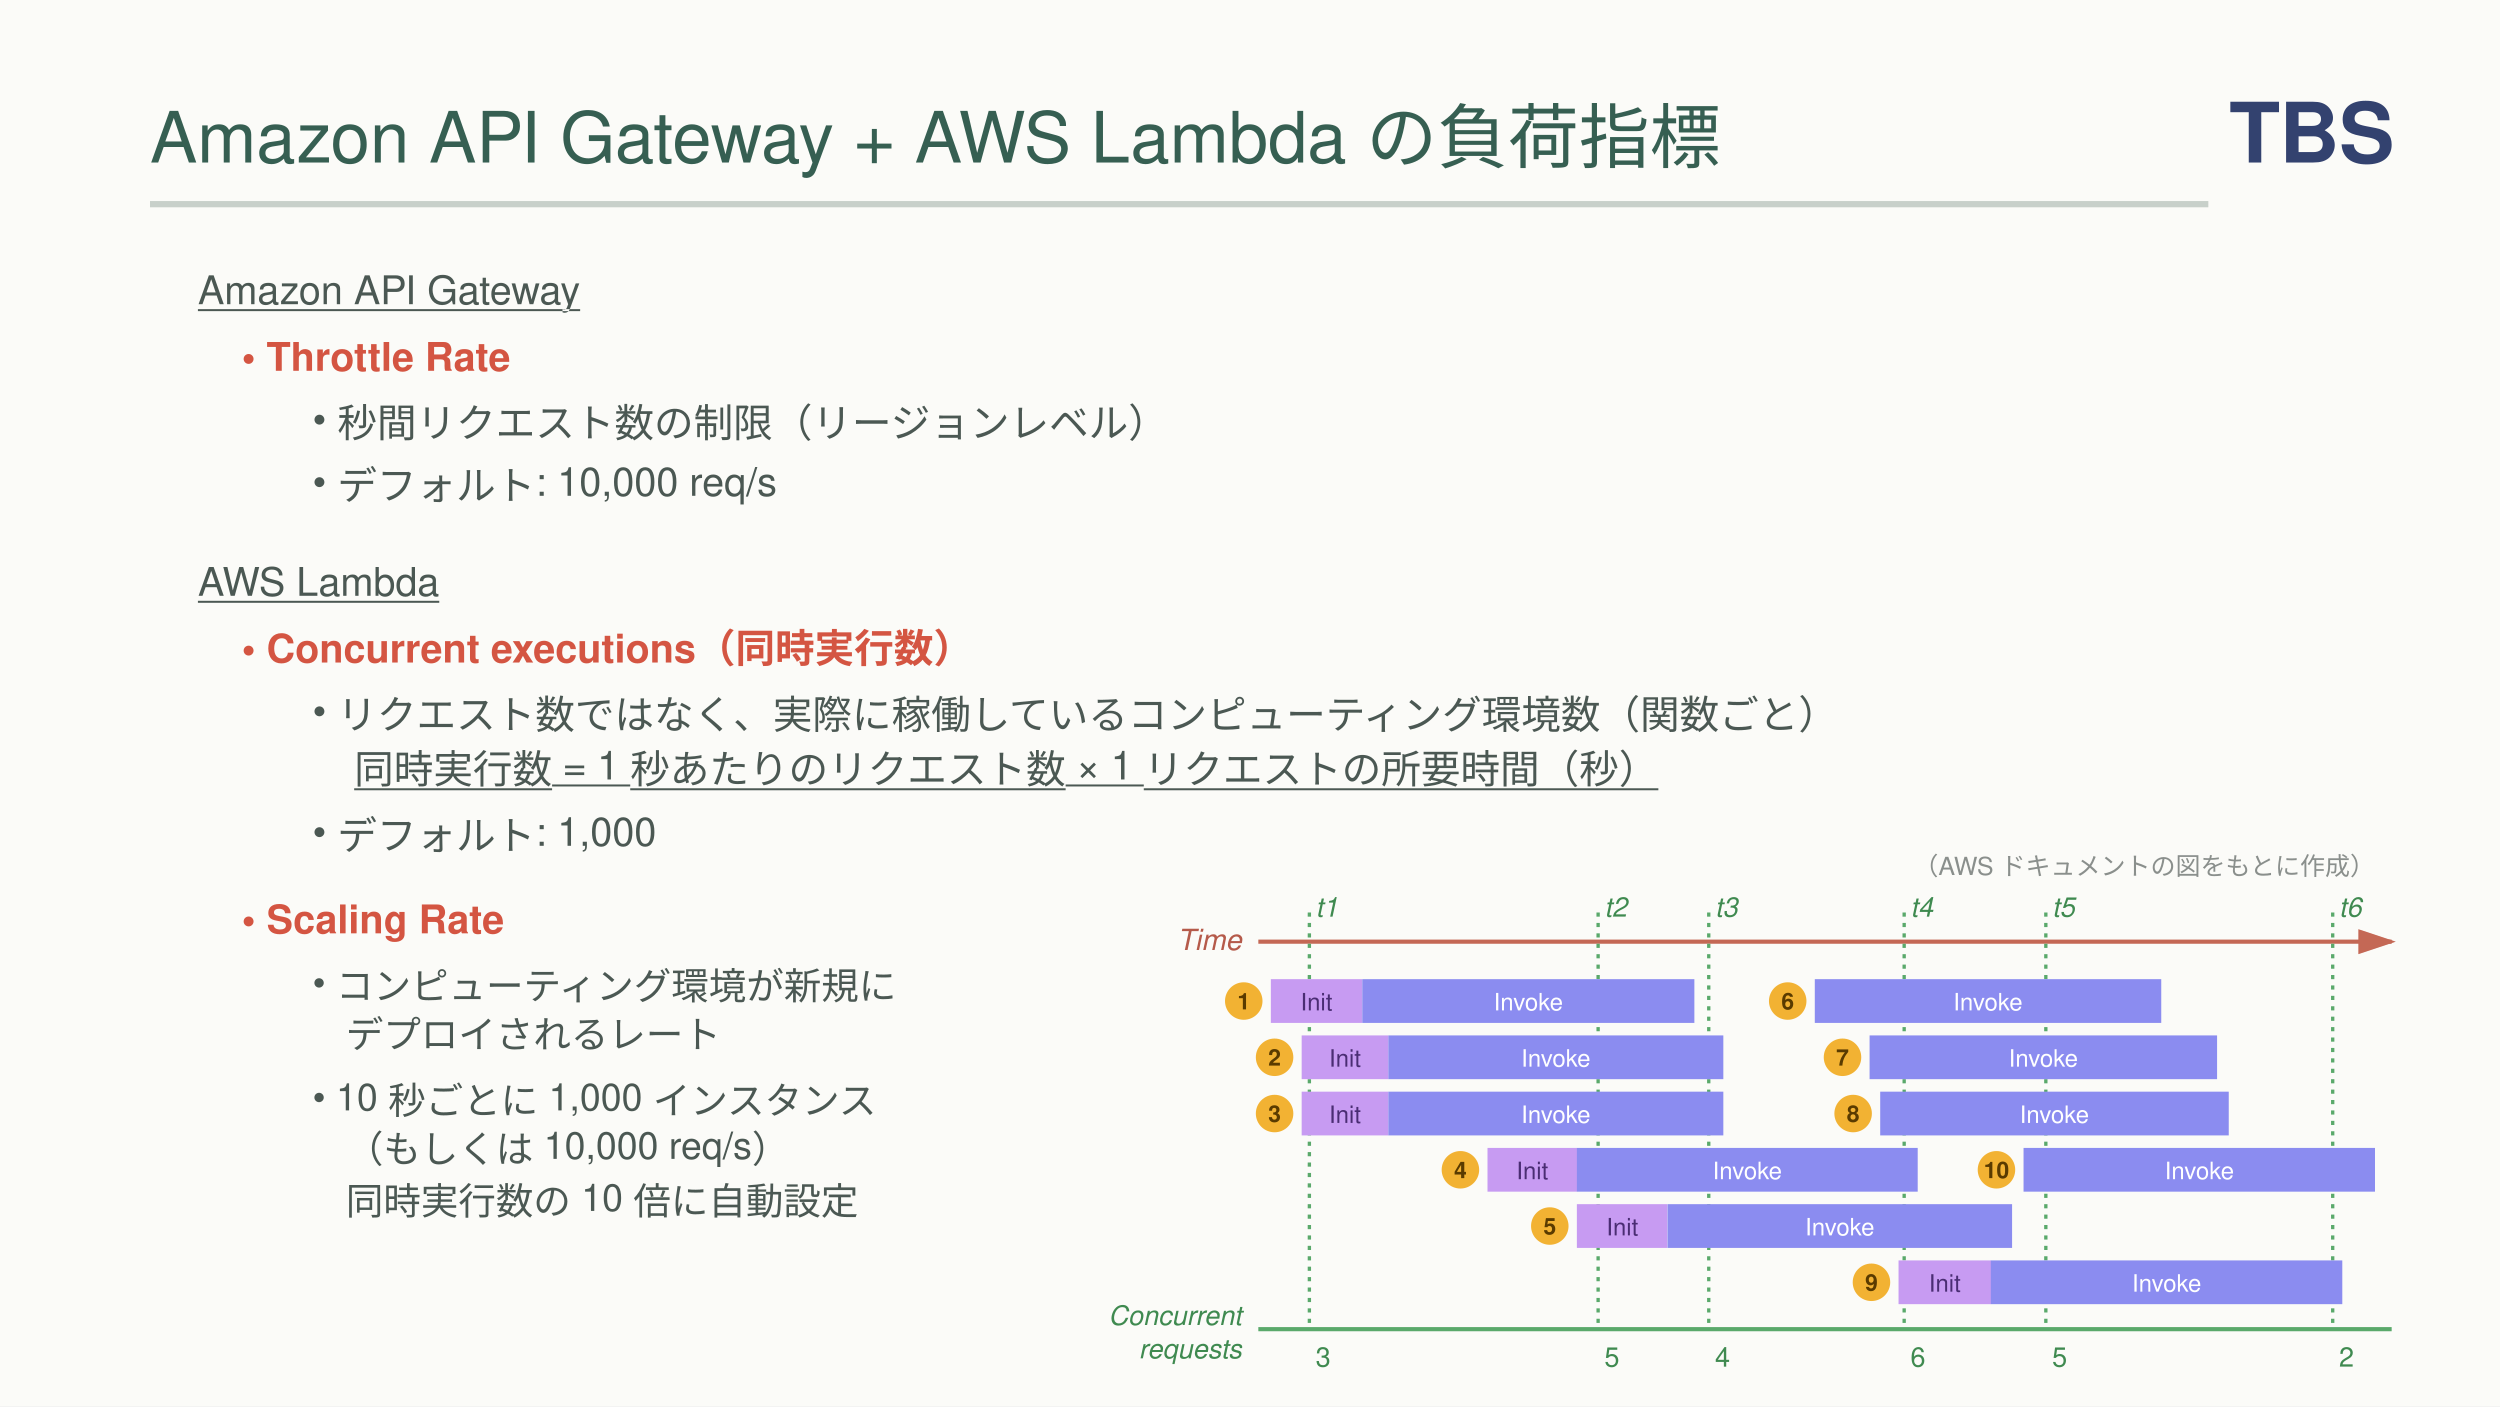
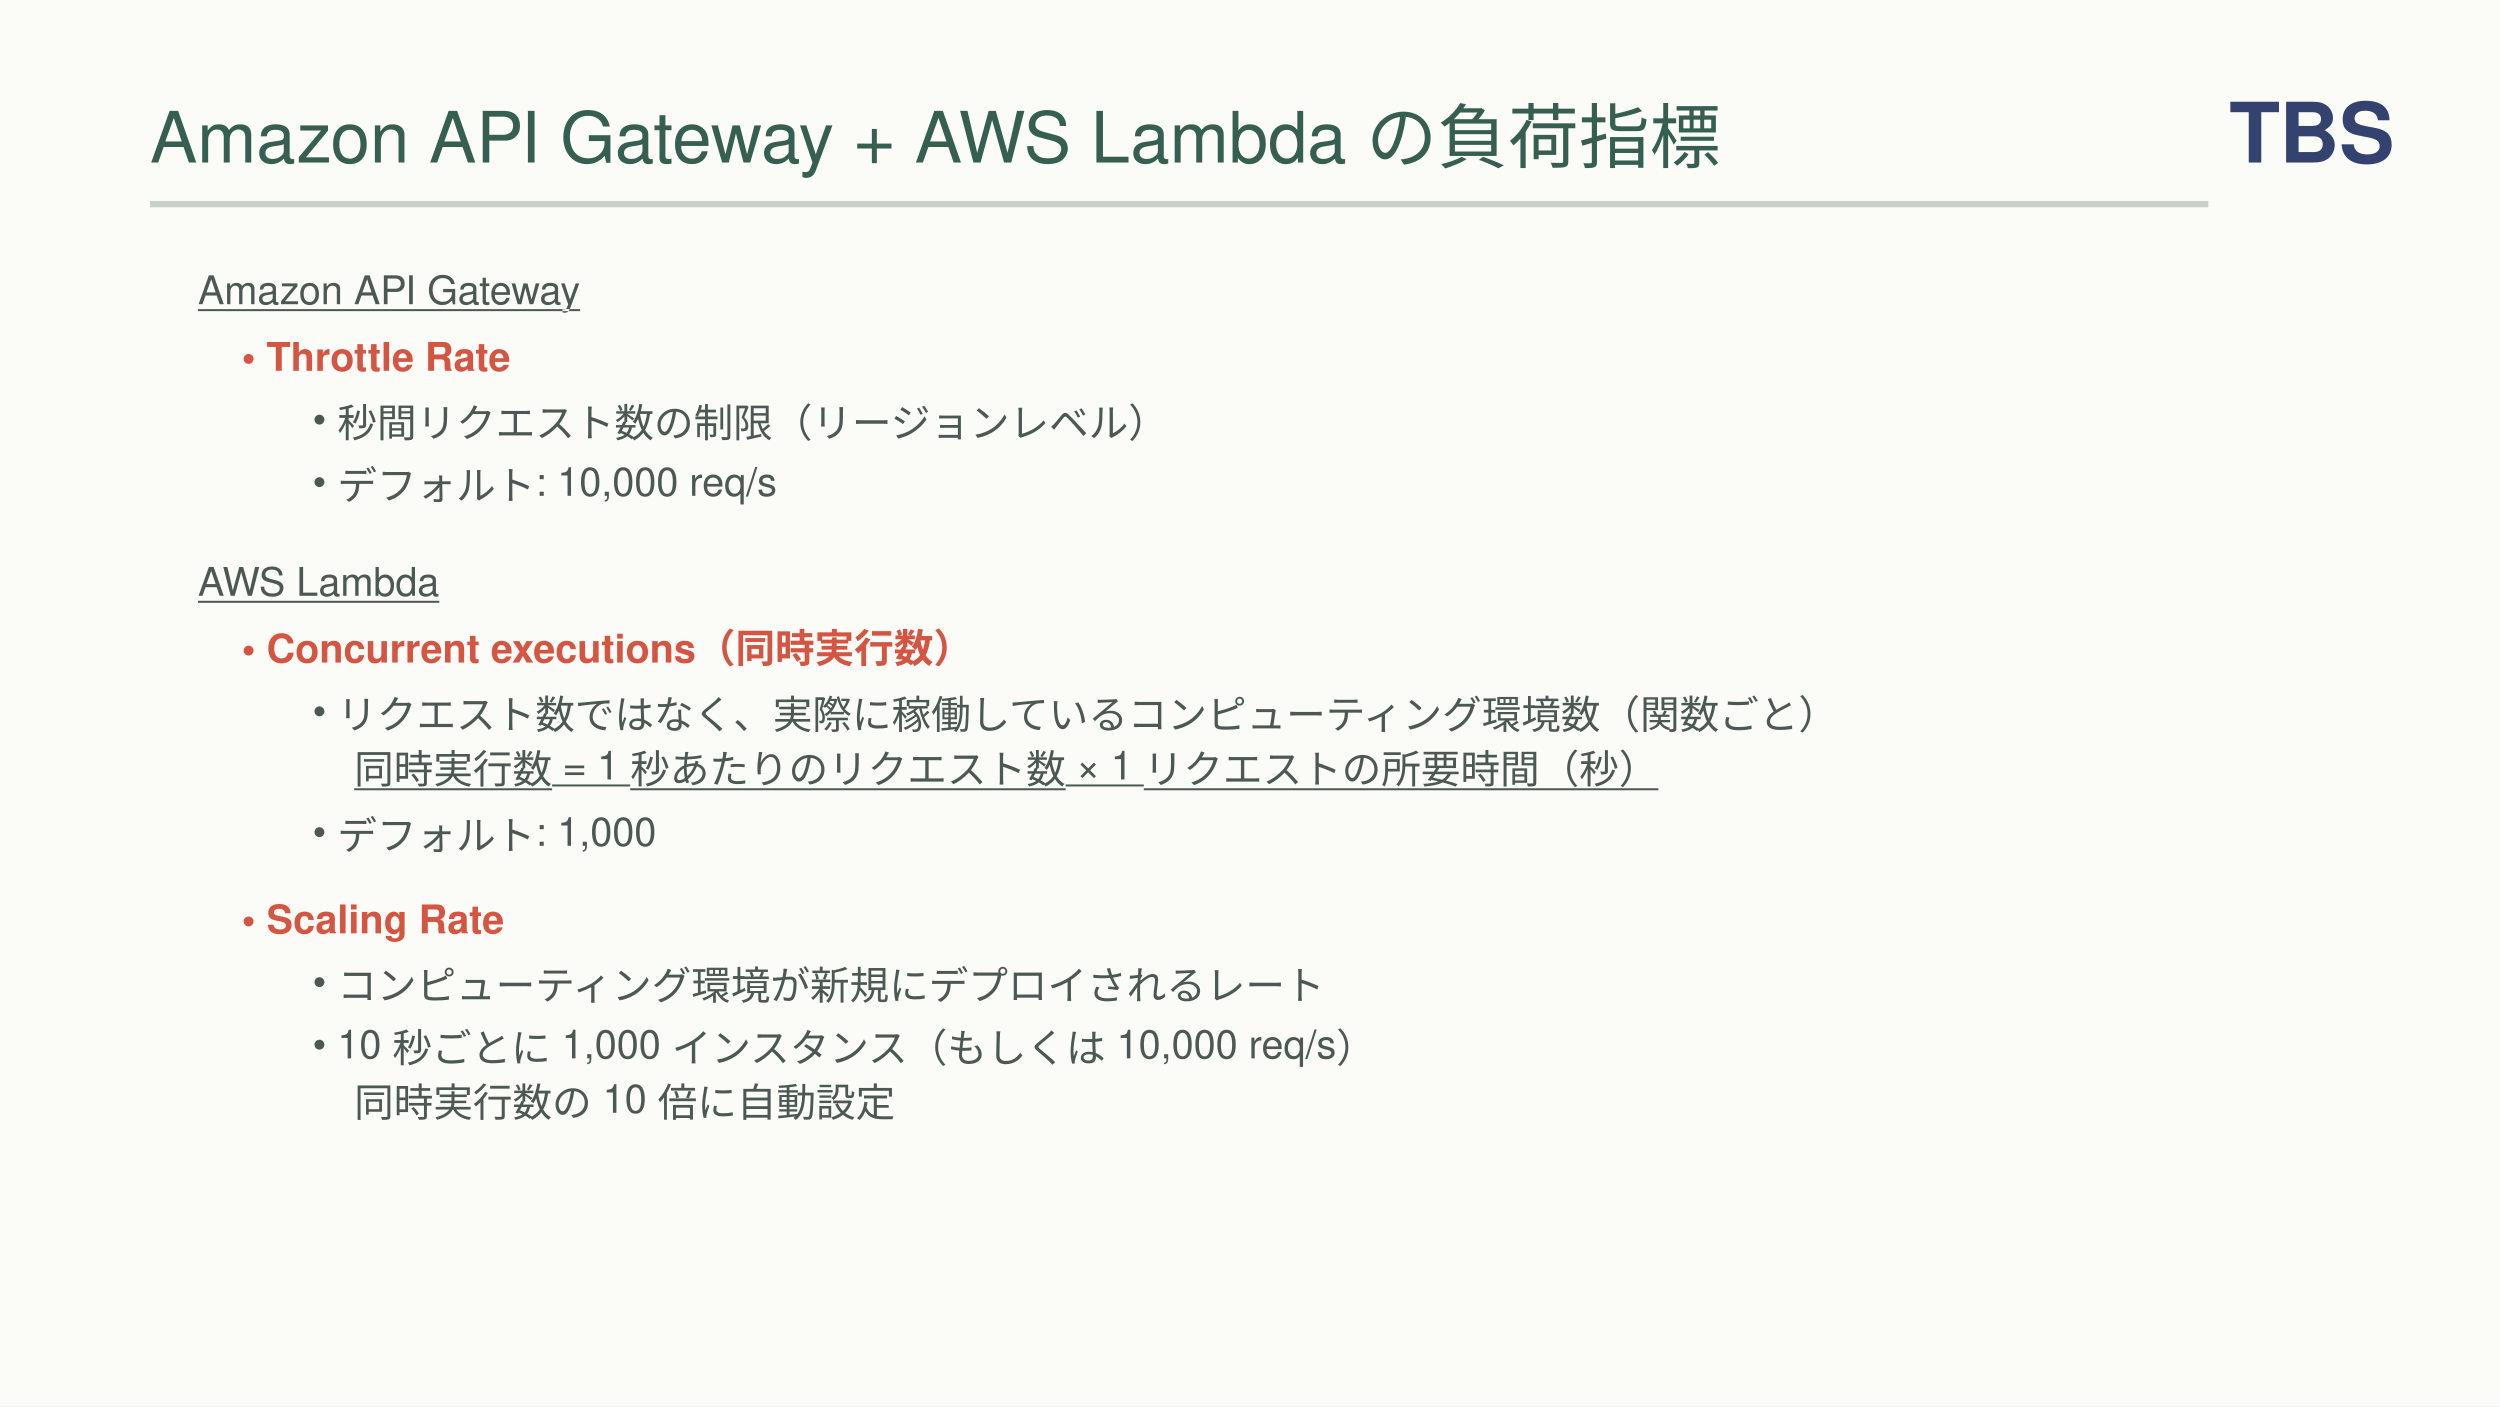
<svg xmlns="http://www.w3.org/2000/svg" width="1200" height="675" viewBox="0 0 1200 675" role="img" aria-labelledby="title desc">
  <rect width="1200" height="675" fill="#fbfbf8" />
  <text x="72" y="78" font-family="Avenir, Helvetica, Arial, sans-serif" font-size="34" fill="#365f52">Amazon API Gateway + AWS Lambda の負荷指標</text>
  <text x="1070" y="78" font-family="Avenir, Helvetica, Arial, sans-serif" font-size="40" font-weight="700" fill="#33426f">TBS</text>
  <line x1="72" y1="98" x2="1060" y2="98" stroke="#c8d0ca" stroke-width="3" />
  <g font-family="Avenir, Helvetica, Arial, sans-serif" font-size="19" fill="#4b5853">
    <text x="95" y="146" text-decoration="underline">Amazon API Gateway</text>
    <text x="116" y="178" fill="#d45542" font-weight="700">• Throttle Rate</text>
    <text x="150" y="208">• 秒間リクエスト数の制限（リージョンレベル）</text>
    <text x="150" y="238">• デフォルト: 10,000 req/s</text>
    <text x="95" y="286" text-decoration="underline">AWS Lambda</text>
    <text x="116" y="318" fill="#d45542" font-weight="700">• Concurrent executions（同時実行数）</text>
    <text x="150" y="348">• リクエスト数ではなく、実際に稼働しているコンピューティング環境数（関数ごと）</text>
    <text x="170" y="376" text-decoration="underline">同時実行数 = 1 秒あたりのリクエスト数 × 1 リクエストの所要時間（秒）</text>
    <text x="150" y="406">• デフォルト: 1,000</text>
    <text x="116" y="448" fill="#d45542" font-weight="700">• Scaling Rate</text>
-     <text x="150" y="478" font-size="18">• コンピューティング環境が新規に</text>
-     <text x="166" y="503" font-size="18">デプロイされるレート</text>
-     <text x="150" y="533" font-size="18">• 10 秒ごとに 1,000 インスタンス</text>
-     <text x="166" y="558" font-size="18">（もしくは 10,000 req/s）</text>
-     <text x="166" y="583" font-size="18">同時実行数の 10 倍に自動設定</text>
-   </g>
-   <text x="1140" y="420" font-family="Avenir, Helvetica, Arial, sans-serif" font-size="12" fill="#8a8f8c" text-anchor="end">（AWS ドキュメントの図をもとに作成）</text>
-   <g font-family="Avenir, Helvetica, Arial, sans-serif">
-     <text x="596" y="456" font-size="14" font-style="italic" fill="#b55a4a" text-anchor="end">Time</text>
-     <line x1="604" y1="452" x2="1148" y2="452" stroke="#c46855" stroke-width="2" marker-end="url(#arrow)" />
-     <line x1="628.5" y1="438" x2="628.5" y2="638" stroke="#5aa96b" stroke-width="1.6" stroke-dasharray="2,3" />
-     <text x="631.5" y="440" font-size="13" font-style="italic" fill="#3f8a50">t1</text>
-     <text x="631.5" y="656" font-size="13" fill="#3f8a50">3</text>
-     <line x1="767.1" y1="438" x2="767.1" y2="638" stroke="#5aa96b" stroke-width="1.6" stroke-dasharray="2,3" />
-     <text x="770.1" y="440" font-size="13" font-style="italic" fill="#3f8a50">t2</text>
-     <text x="770.1" y="656" font-size="13" fill="#3f8a50">5</text>
-     <line x1="820.2" y1="438" x2="820.2" y2="638" stroke="#5aa96b" stroke-width="1.6" stroke-dasharray="2,3" />
-     <text x="823.2" y="440" font-size="13" font-style="italic" fill="#3f8a50">t3</text>
-     <text x="823.2" y="656" font-size="13" fill="#3f8a50">4</text>
-     <line x1="914.0" y1="438" x2="914.0" y2="638" stroke="#5aa96b" stroke-width="1.6" stroke-dasharray="2,3" />
-     <text x="917.0" y="440" font-size="13" font-style="italic" fill="#3f8a50">t4</text>
-     <text x="917.0" y="656" font-size="13" fill="#3f8a50">6</text>
-     <line x1="982.0" y1="438" x2="982.0" y2="638" stroke="#5aa96b" stroke-width="1.6" stroke-dasharray="2,3" />
-     <text x="985.0" y="440" font-size="13" font-style="italic" fill="#3f8a50">t5</text>
-     <text x="985.0" y="656" font-size="13" fill="#3f8a50">5</text>
-     <line x1="1119.7" y1="438" x2="1119.7" y2="638" stroke="#5aa96b" stroke-width="1.6" stroke-dasharray="2,3" />
-     <text x="1122.7" y="440" font-size="13" font-style="italic" fill="#3f8a50">t6</text>
-     <text x="1122.7" y="656" font-size="13" fill="#3f8a50">2</text>
-     <rect x="610.0" y="470" width="43.9" height="21" fill="#c79bf2" />
-     <text x="631.9" y="485" font-size="11.5" fill="#4a2d73" text-anchor="middle">Init</text>
-     <rect x="653.9" y="470" width="159.4" height="21" fill="#8b8cf0" />
-     <text x="733.6" y="485" font-size="11.5" fill="#ffffff" text-anchor="middle">Invoke</text>
-     <circle cx="597.0" cy="480.5" r="9" fill="#f2b233" />
-     <text x="597.0" y="484.5" font-size="11" font-weight="700" fill="#5a3b00" text-anchor="middle">1</text>
-     <rect x="624.8" y="497" width="41.6" height="21" fill="#c79bf2" />
-     <text x="645.6" y="512" font-size="11.5" fill="#4a2d73" text-anchor="middle">Init</text>
-     <rect x="666.4" y="497" width="160.8" height="21" fill="#8b8cf0" />
-     <text x="746.8" y="512" font-size="11.5" fill="#ffffff" text-anchor="middle">Invoke</text>
-     <circle cx="611.8" cy="507.5" r="9" fill="#f2b233" />
-     <text x="611.8" y="511.5" font-size="11" font-weight="700" fill="#5a3b00" text-anchor="middle">2</text>
-     <rect x="624.8" y="524" width="41.6" height="21" fill="#c79bf2" />
-     <text x="645.6" y="539" font-size="11.5" fill="#4a2d73" text-anchor="middle">Init</text>
-     <rect x="666.4" y="524" width="160.8" height="21" fill="#8b8cf0" />
-     <text x="746.8" y="539" font-size="11.5" fill="#ffffff" text-anchor="middle">Invoke</text>
-     <circle cx="611.8" cy="534.5" r="9" fill="#f2b233" />
-     <text x="611.8" y="538.5" font-size="11" font-weight="700" fill="#5a3b00" text-anchor="middle">3</text>
-     <rect x="714.0" y="551" width="43.0" height="21" fill="#c79bf2" />
-     <text x="735.5" y="566" font-size="11.5" fill="#4a2d73" text-anchor="middle">Init</text>
-     <rect x="756.9" y="551" width="163.6" height="21" fill="#8b8cf0" />
-     <text x="838.7" y="566" font-size="11.5" fill="#ffffff" text-anchor="middle">Invoke</text>
-     <circle cx="701.0" cy="561.5" r="9" fill="#f2b233" />
-     <text x="701.0" y="565.5" font-size="11" font-weight="700" fill="#5a3b00" text-anchor="middle">4</text>
-     <rect x="756.9" y="578" width="43.4" height="21" fill="#c79bf2" />
-     <text x="778.7" y="593" font-size="11.5" fill="#4a2d73" text-anchor="middle">Init</text>
-     <rect x="800.4" y="578" width="165.4" height="21" fill="#8b8cf0" />
-     <text x="883.1" y="593" font-size="11.5" fill="#ffffff" text-anchor="middle">Invoke</text>
-     <circle cx="743.9" cy="588.5" r="9" fill="#f2b233" />
-     <text x="743.9" y="592.5" font-size="11" font-weight="700" fill="#5a3b00" text-anchor="middle">5</text>
-     <rect x="871.1" y="470" width="166.3" height="21" fill="#8b8cf0" />
-     <text x="954.2" y="485" font-size="11.5" fill="#ffffff" text-anchor="middle">Invoke</text>
-     <circle cx="858.1" cy="480.5" r="9" fill="#f2b233" />
-     <text x="858.1" y="484.5" font-size="11" font-weight="700" fill="#5a3b00" text-anchor="middle">6</text>
-     <rect x="897.4" y="497" width="166.8" height="21" fill="#8b8cf0" />
-     <text x="980.8" y="512" font-size="11.5" fill="#ffffff" text-anchor="middle">Invoke</text>
-     <circle cx="884.4" cy="507.5" r="9" fill="#f2b233" />
-     <text x="884.4" y="511.5" font-size="11" font-weight="700" fill="#5a3b00" text-anchor="middle">7</text>
-     <rect x="902.5" y="524" width="167.3" height="21" fill="#8b8cf0" />
-     <text x="986.1" y="539" font-size="11.5" fill="#ffffff" text-anchor="middle">Invoke</text>
-     <circle cx="889.5" cy="534.5" r="9" fill="#f2b233" />
-     <text x="889.5" y="538.5" font-size="11" font-weight="700" fill="#5a3b00" text-anchor="middle">8</text>
-     <rect x="911.3" y="605" width="44.4" height="21" fill="#c79bf2" />
-     <text x="933.5" y="620" font-size="11.5" fill="#4a2d73" text-anchor="middle">Init</text>
-     <rect x="955.6" y="605" width="168.7" height="21" fill="#8b8cf0" />
-     <text x="1040.0" y="620" font-size="11.5" fill="#ffffff" text-anchor="middle">Invoke</text>
-     <circle cx="898.3" cy="615.5" r="9" fill="#f2b233" />
-     <text x="898.3" y="619.5" font-size="11" font-weight="700" fill="#5a3b00" text-anchor="middle">9</text>
-     <rect x="971.3" y="551" width="168.7" height="21" fill="#8b8cf0" />
-     <text x="1055.7" y="566" font-size="11.5" fill="#ffffff" text-anchor="middle">Invoke</text>
-     <circle cx="958.3" cy="561.5" r="9" fill="#f2b233" />
-     <text x="958.3" y="565.5" font-size="11" font-weight="700" fill="#5a3b00" text-anchor="middle">10</text>
-     <line x1="604" y1="638" x2="1148" y2="638" stroke="#5aa96b" stroke-width="2" />
-     <text x="596" y="636" font-size="13" font-style="italic" fill="#3f8a50" text-anchor="end">Concurrent</text>
-     <text x="596" y="652" font-size="13" font-style="italic" fill="#3f8a50" text-anchor="end">requests</text>
+     <text x="150" y="478">• コンピューティング環境が新規にデプロイされるレート</text>
+     <text x="150" y="508">• 10 秒ごとに 1,000 インスタンス（もしくは 10,000 req/s）</text>
+     <text x="170" y="536">同時実行数の 10 倍に自動設定</text>
  </g>
  <defs>
    <marker id="arrow" markerWidth="10" markerHeight="10" refX="8" refY="3" orient="auto" markerUnits="strokeWidth">
      <path d="M0,0 L0,6 L9,3 z" fill="#c46855" />
    </marker>
  </defs>
</svg>
